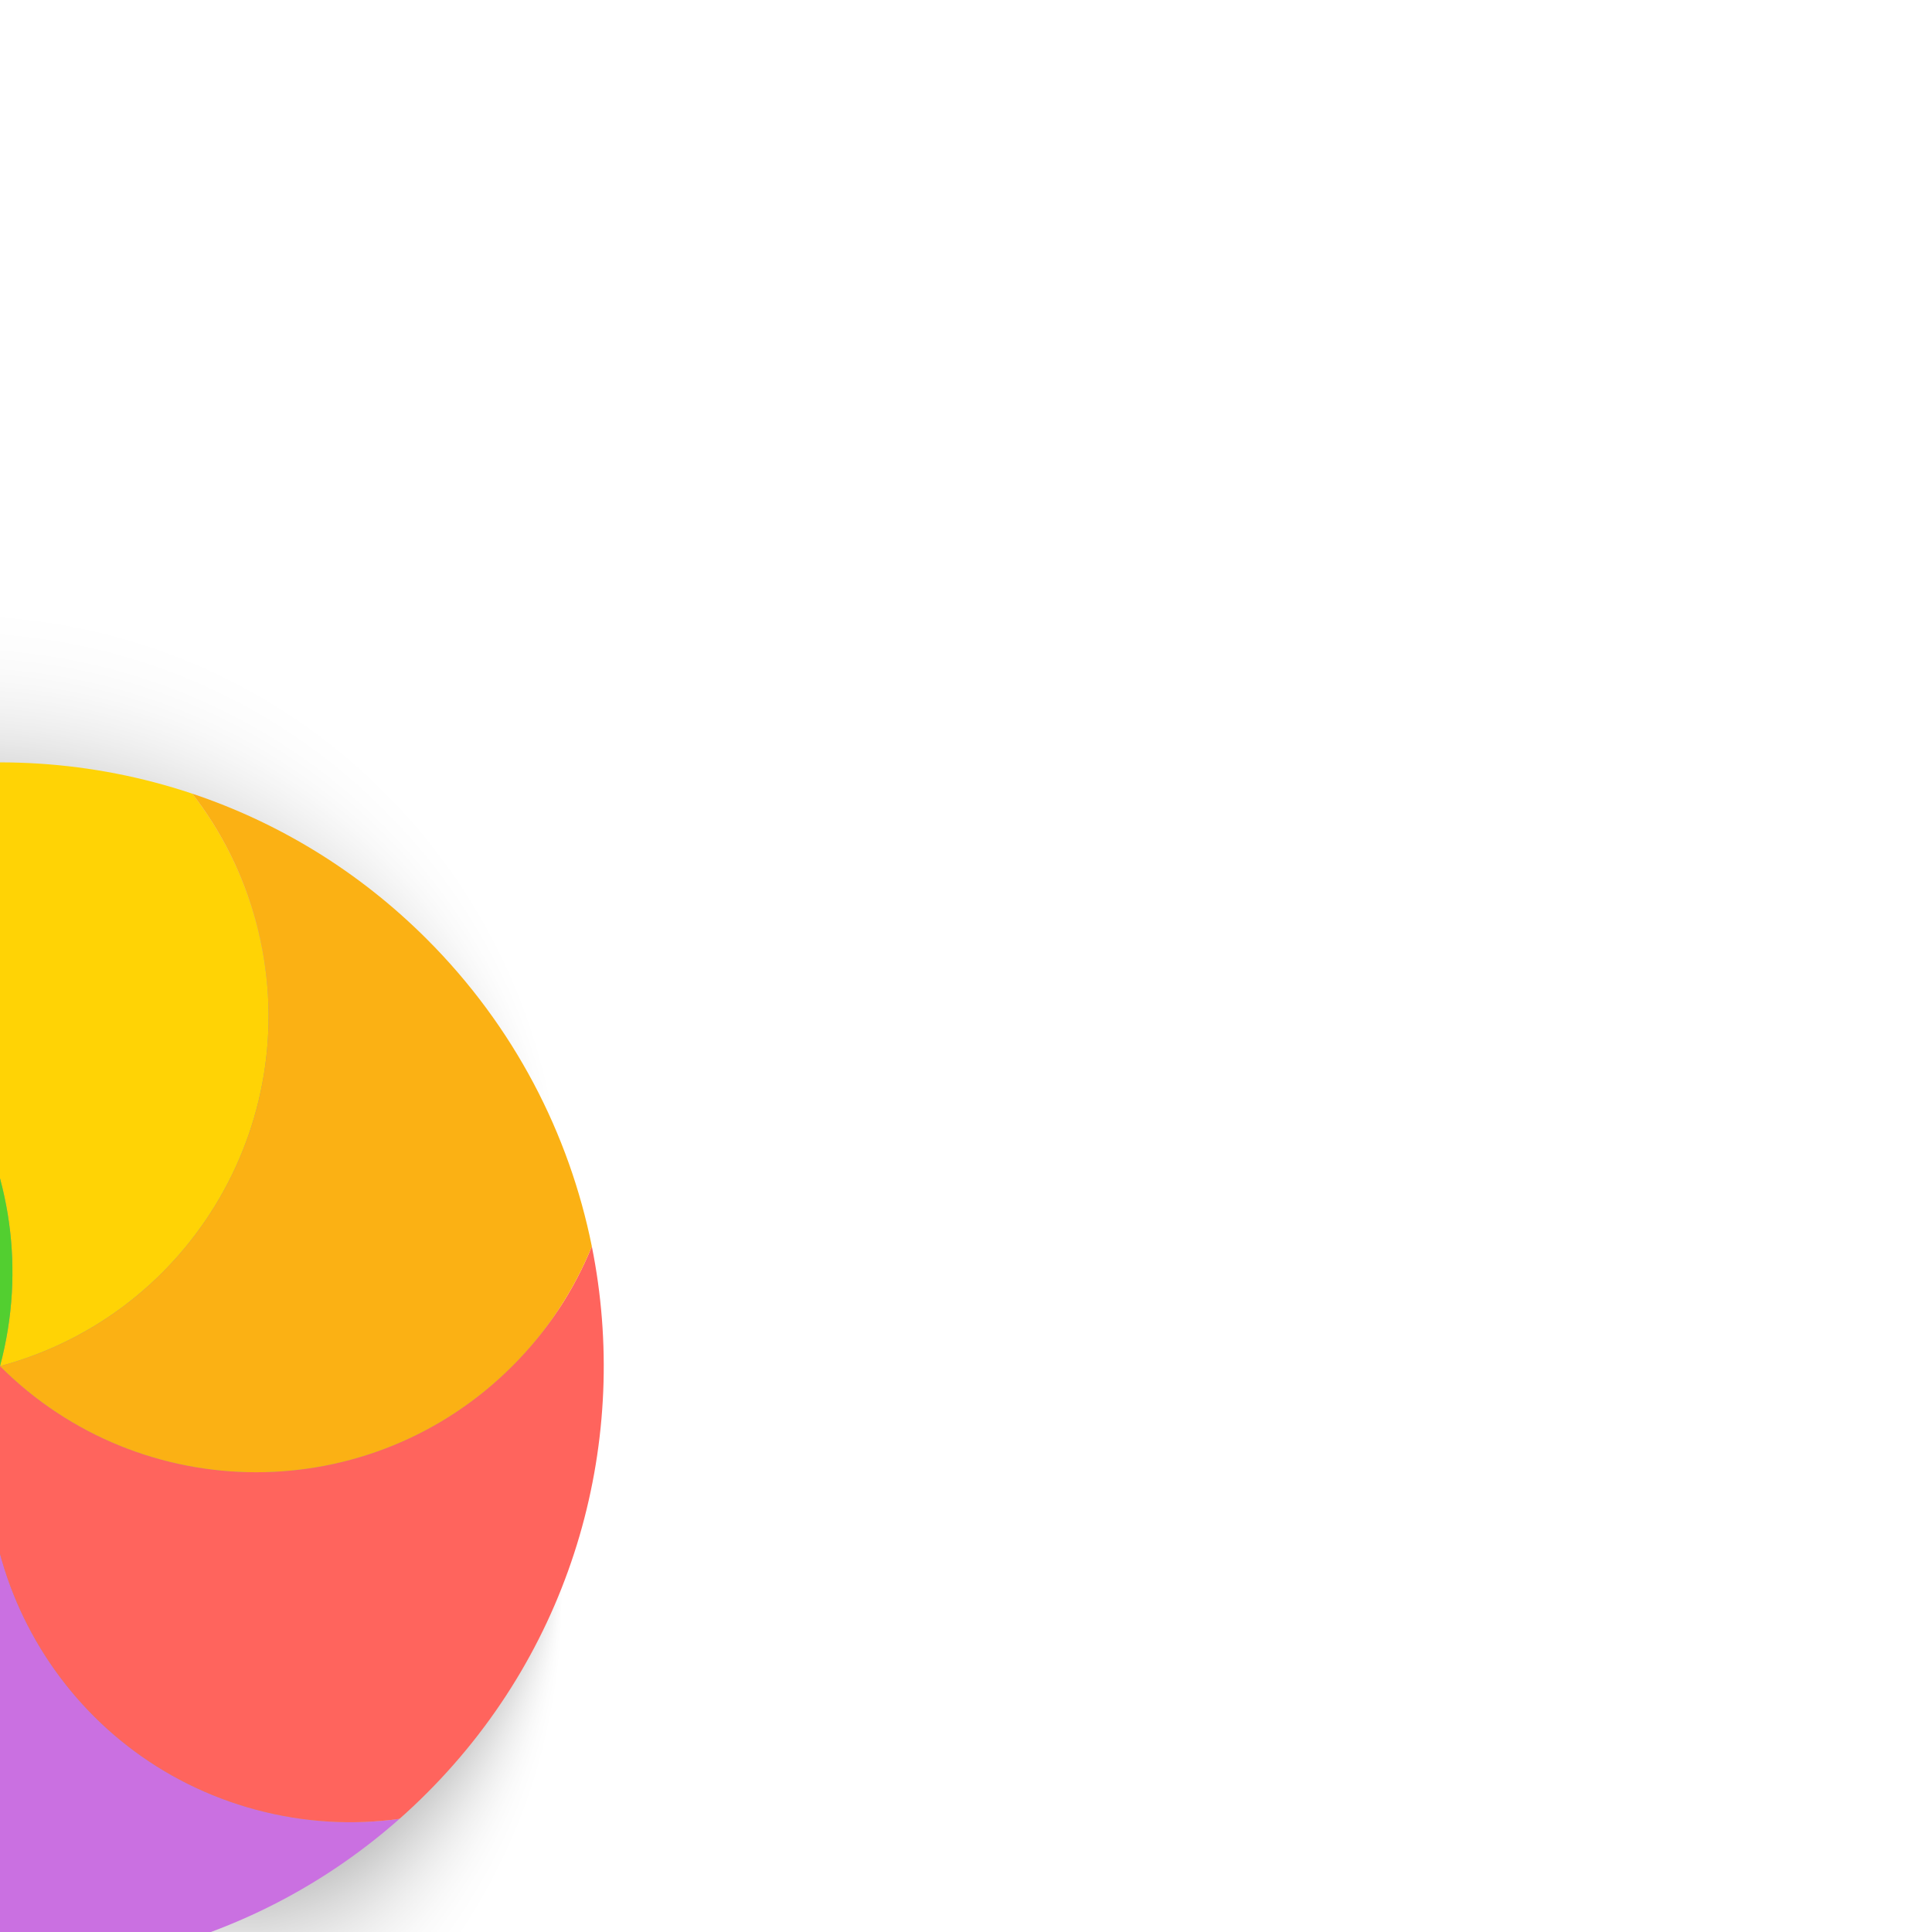
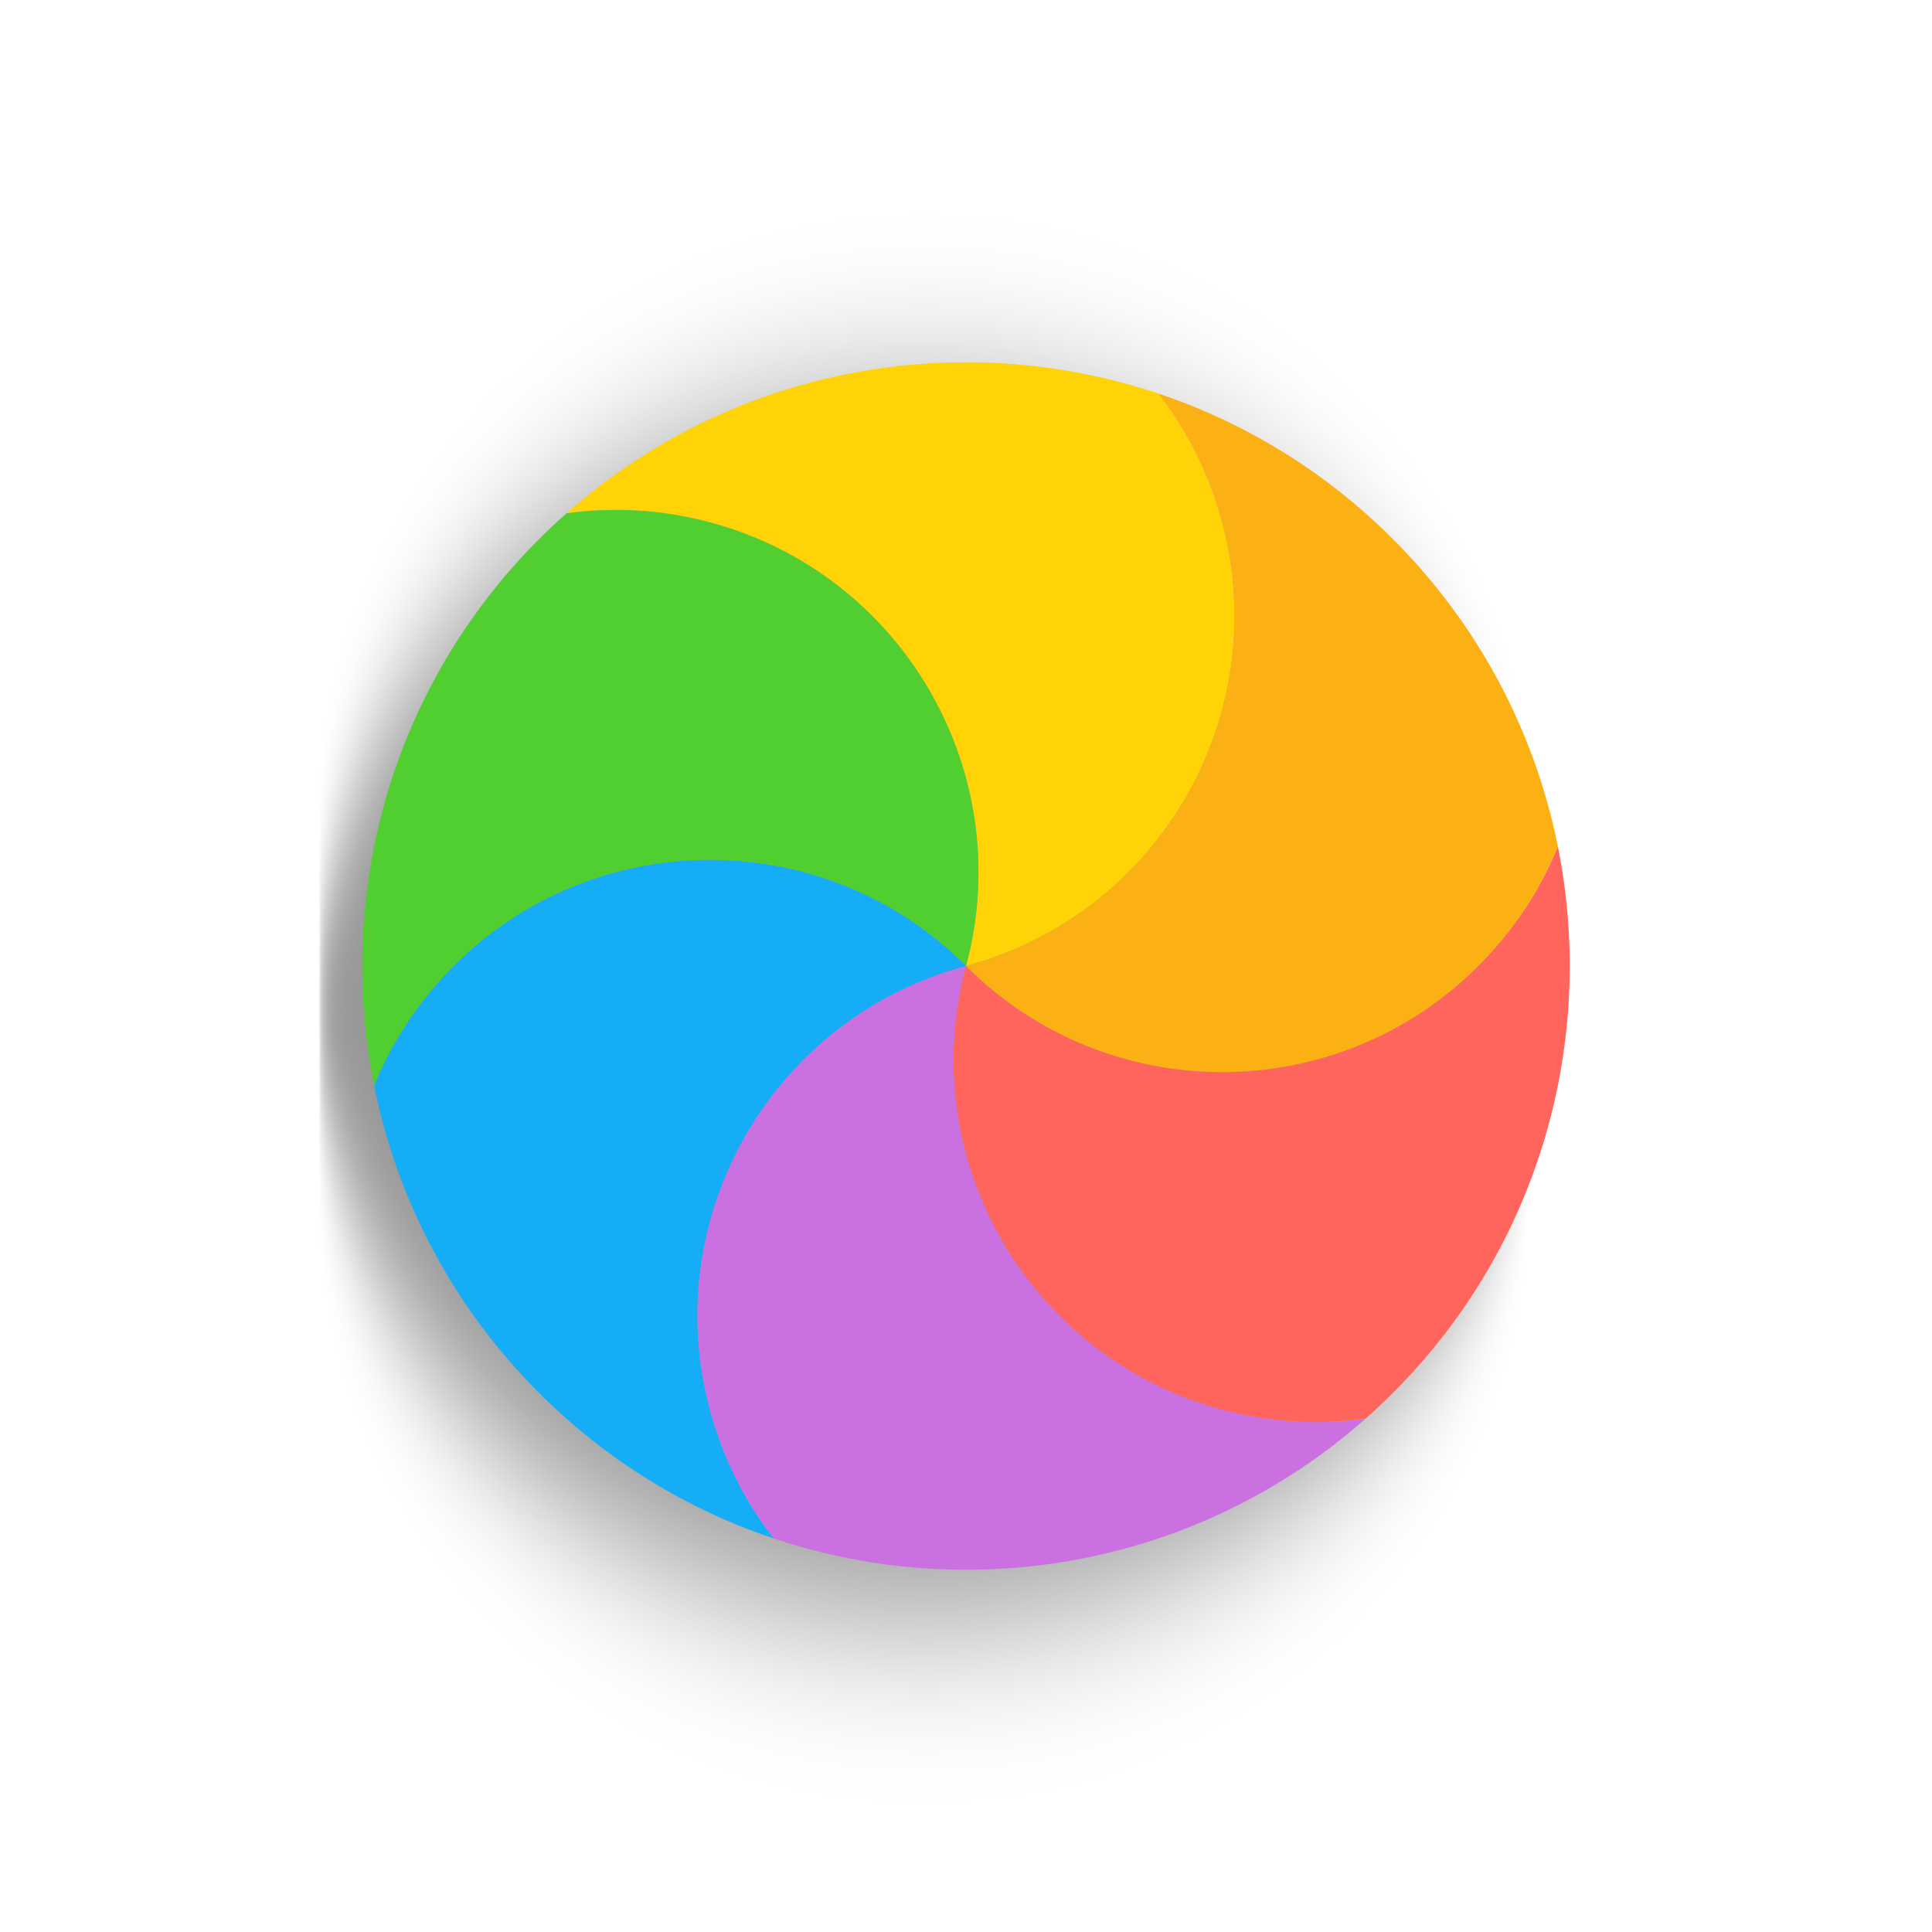
- <svg xmlns="http://www.w3.org/2000/svg" style="transform: rotate(45deg)" width="32" height="32" viewBox="0 0 32 32" fill="none">
-   <g filter="url(#filter0_d_1_311)">
-     <path d="M11.546 7.044C12.319 7.14 13.086 7.39 13.804 7.804C16.674 9.461 17.657 13.13 16 16C14.343 13.13 10.674 12.147 7.804 13.804C7.087 14.217 6.489 14.757 6.019 15.377C6.244 11.721 8.434 8.595 11.546 7.044Z" fill="url(#paint0_linear_1_311)" />
-     <path d="M6.019 15.377C6.489 14.757 7.087 14.217 7.804 13.804C10.674 12.147 14.343 13.13 16 16C12.686 16 10 18.686 10 22C10 22.828 10.168 23.616 10.471 24.334C7.776 22.542 6 19.478 6 16C6 15.791 6.006 15.583 6.019 15.377Z" fill="url(#paint1_linear_1_311)" />
-     <path d="M10.471 24.334C10.168 23.616 10 22.828 10 22C10 18.686 12.686 16 16 16C14.343 18.87 15.326 22.539 18.196 24.196C18.914 24.61 19.681 24.86 20.454 24.956C19.113 25.624 17.601 26 16 26C13.956 26 12.055 25.387 10.471 24.334Z" fill="url(#paint2_linear_1_311)" />
-     <path d="M20.454 24.956C19.681 24.86 18.914 24.61 18.196 24.196C15.326 22.539 14.343 18.87 16 16C17.657 18.87 21.326 19.853 24.196 18.196C24.913 17.782 25.511 17.244 25.981 16.623C25.756 20.279 23.567 23.405 20.454 24.956Z" fill="url(#paint3_linear_1_311)" />
-     <path d="M25.981 16.623C25.511 17.244 24.913 17.782 24.196 18.196C21.326 19.853 17.657 18.87 16 16C19.314 16 22 13.314 22 10C22 9.172 21.832 8.384 21.529 7.666C24.224 9.458 26 12.521 26 16C26 16.209 25.994 16.417 25.981 16.623Z" fill="url(#paint4_linear_1_311)" />
-     <path d="M21.529 7.666C21.832 8.384 22 9.172 22 10C22 13.314 19.314 16 16 16C17.657 13.13 16.674 9.461 13.804 7.804C13.086 7.39 12.319 7.14 11.546 7.044C12.887 6.376 14.399 6 16 6C18.044 6 19.945 6.613 21.529 7.666Z" fill="url(#paint5_linear_1_311)" />
+ <svg xmlns="http://www.w3.org/2000/svg" width="32" height="32" viewBox="0 0 32 32" fill="none">
+   <g transform="rotate(45.0, 16, 16)">
+     <g filter="url(#filter0_d_1_311)">
+       <path d="M11.546 7.044C12.319 7.14 13.086 7.39 13.804 7.804C16.674 9.461 17.657 13.13 16 16C14.343 13.13 10.674 12.147 7.804 13.804C7.087 14.217 6.489 14.757 6.019 15.377C6.244 11.721 8.434 8.595 11.546 7.044Z" fill="url(#paint0_linear_1_311)" />
+       <path d="M6.019 15.377C6.489 14.757 7.087 14.217 7.804 13.804C10.674 12.147 14.343 13.13 16 16C12.686 16 10 18.686 10 22C10 22.828 10.168 23.616 10.471 24.334C7.776 22.542 6 19.478 6 16C6 15.791 6.006 15.583 6.019 15.377Z" fill="url(#paint1_linear_1_311)" />
+       <path d="M10.471 24.334C10.168 23.616 10 22.828 10 22C10 18.686 12.686 16 16 16C14.343 18.87 15.326 22.539 18.196 24.196C18.914 24.61 19.681 24.86 20.454 24.956C19.113 25.624 17.601 26 16 26C13.956 26 12.055 25.387 10.471 24.334Z" fill="url(#paint2_linear_1_311)" />
+       <path d="M20.454 24.956C19.681 24.86 18.914 24.61 18.196 24.196C15.326 22.539 14.343 18.87 16 16C17.657 18.87 21.326 19.853 24.196 18.196C24.913 17.782 25.511 17.244 25.981 16.623C25.756 20.279 23.567 23.405 20.454 24.956Z" fill="url(#paint3_linear_1_311)" />
+       <path d="M25.981 16.623C25.511 17.244 24.913 17.782 24.196 18.196C21.326 19.853 17.657 18.87 16 16C19.314 16 22 13.314 22 10C22 9.172 21.832 8.384 21.529 7.666C24.224 9.458 26 12.521 26 16C26 16.209 25.994 16.417 25.981 16.623Z" fill="url(#paint4_linear_1_311)" />
+       <path d="M21.529 7.666C21.832 8.384 22 9.172 22 10C22 13.314 19.314 16 16 16C17.657 13.13 16.674 9.461 13.804 7.804C13.086 7.39 12.319 7.14 11.546 7.044C12.887 6.376 14.399 6 16 6C18.044 6 19.945 6.613 21.529 7.666Z" fill="url(#paint5_linear_1_311)" />
+     </g>
+     <defs>
+       <filter id="filter0_d_1_311" x="4" y="5" width="24" height="24" filterUnits="userSpaceOnUse" color-interpolation-filters="sRGB">
+         <feFlood flood-opacity="0" result="BackgroundImageFix" />
+         <feColorMatrix in="SourceAlpha" type="matrix" values="0 0 0 0 0 0 0 0 0 0 0 0 0 0 0 0 0 0 127 0" result="hardAlpha" />
+         <feOffset dy="1" />
+         <feGaussianBlur stdDeviation="1" />
+         <feColorMatrix type="matrix" values="0 0 0 0 0 0 0 0 0 0 0 0 0 0 0 0 0 0 0.405 0" />
+         <feBlend mode="normal" in2="BackgroundImageFix" result="effect1_dropShadow_1_311" />
+         <feBlend mode="normal" in="SourceGraphic" in2="effect1_dropShadow_1_311" result="shape" />
+       </filter>
+       <linearGradient id="paint0_linear_1_311" x1="545.308" y1="7.044" x2="545.308" y2="902.599" gradientUnits="userSpaceOnUse">
+         <stop stop-color="#FFD305" style="stop-color:#FFD305;stop-color:color(display-p3 1 0.828 0.02);stop-opacity:1;" />
+         <stop offset="1" stop-color="#FDCF01" style="stop-color:#FDCF01;stop-color:color(display-p3 0.992 0.812 0.004);stop-opacity:1;" />
+       </linearGradient>
+       <linearGradient id="paint1_linear_1_311" x1="506" y1="12.999" x2="506" y2="1146.46" gradientUnits="userSpaceOnUse">
+         <stop stop-color="#52CF30" style="stop-color:#52CF30;stop-color:color(display-p3 0.322 0.812 0.188);stop-opacity:1;" />
+         <stop offset="1" stop-color="#3BBD1C" style="stop-color:#3BBD1C;stop-color:color(display-p3 0.231 0.741 0.11);stop-opacity:1;" />
+       </linearGradient>
+       <linearGradient id="paint2_linear_1_311" x1="532.723" y1="16" x2="532.723" y2="1016" gradientUnits="userSpaceOnUse">
+         <stop stop-color="#14ADF6" style="stop-color:#14ADF6;stop-color:color(display-p3 0.078 0.678 0.965);stop-opacity:1;" />
+         <stop offset="1" stop-color="#1191F4" style="stop-color:#1191F4;stop-color:color(display-p3 0.067 0.569 0.957);stop-opacity:1;" />
+       </linearGradient>
+       <linearGradient id="paint3_linear_1_311" x1="554.484" y1="16" x2="554.484" y2="911.555" gradientUnits="userSpaceOnUse">
+         <stop stop-color="#CA70E1" style="stop-color:#CA70E1;stop-color:color(display-p3 0.792 0.439 0.882);stop-opacity:1;" />
+         <stop offset="1" stop-color="#B452CB" style="stop-color:#B452CB;stop-color:color(display-p3 0.706 0.322 0.796);stop-opacity:1;" />
+       </linearGradient>
+       <linearGradient id="paint4_linear_1_311" x1="516" y1="7.666" x2="516" y2="1141.12" gradientUnits="userSpaceOnUse">
+         <stop stop-color="#FF645D" style="stop-color:#FF645D;stop-color:color(display-p3 1 0.392 0.365);stop-opacity:1;" />
+         <stop offset="1" stop-color="#FF4332" style="stop-color:#FF4332;stop-color:color(display-p3 1 0.263 0.196);stop-opacity:1;" />
+       </linearGradient>
+       <linearGradient id="paint5_linear_1_311" x1="534.269" y1="6" x2="534.269" y2="1006" gradientUnits="userSpaceOnUse">
+         <stop stop-color="#FBB114" style="stop-color:#FBB114;stop-color:color(display-p3 0.984 0.694 0.078);stop-opacity:1;" />
+         <stop offset="1" stop-color="#FF9508" style="stop-color:#FF9508;stop-color:color(display-p3 1 0.584 0.031);stop-opacity:1;" />
+       </linearGradient>
+     </defs>
  </g>
-   <defs>
-     <filter id="filter0_d_1_311" x="4" y="5" width="24" height="24" filterUnits="userSpaceOnUse" color-interpolation-filters="sRGB">
-       <feFlood flood-opacity="0" result="BackgroundImageFix" />
-       <feColorMatrix in="SourceAlpha" type="matrix" values="0 0 0 0 0 0 0 0 0 0 0 0 0 0 0 0 0 0 127 0" result="hardAlpha" />
-       <feOffset dy="1" />
-       <feGaussianBlur stdDeviation="1" />
-       <feColorMatrix type="matrix" values="0 0 0 0 0 0 0 0 0 0 0 0 0 0 0 0 0 0 0.405 0" />
-       <feBlend mode="normal" in2="BackgroundImageFix" result="effect1_dropShadow_1_311" />
-       <feBlend mode="normal" in="SourceGraphic" in2="effect1_dropShadow_1_311" result="shape" />
-     </filter>
-     <linearGradient id="paint0_linear_1_311" x1="545.308" y1="7.044" x2="545.308" y2="902.599" gradientUnits="userSpaceOnUse">
-       <stop stop-color="#FFD305" style="stop-color:#FFD305;stop-color:color(display-p3 1 0.828 0.02);stop-opacity:1;" />
-       <stop offset="1" stop-color="#FDCF01" style="stop-color:#FDCF01;stop-color:color(display-p3 0.992 0.812 0.004);stop-opacity:1;" />
-     </linearGradient>
-     <linearGradient id="paint1_linear_1_311" x1="506" y1="12.999" x2="506" y2="1146.46" gradientUnits="userSpaceOnUse">
-       <stop stop-color="#52CF30" style="stop-color:#52CF30;stop-color:color(display-p3 0.322 0.812 0.188);stop-opacity:1;" />
-       <stop offset="1" stop-color="#3BBD1C" style="stop-color:#3BBD1C;stop-color:color(display-p3 0.231 0.741 0.11);stop-opacity:1;" />
-     </linearGradient>
-     <linearGradient id="paint2_linear_1_311" x1="532.723" y1="16" x2="532.723" y2="1016" gradientUnits="userSpaceOnUse">
-       <stop stop-color="#14ADF6" style="stop-color:#14ADF6;stop-color:color(display-p3 0.078 0.678 0.965);stop-opacity:1;" />
-       <stop offset="1" stop-color="#1191F4" style="stop-color:#1191F4;stop-color:color(display-p3 0.067 0.569 0.957);stop-opacity:1;" />
-     </linearGradient>
-     <linearGradient id="paint3_linear_1_311" x1="554.484" y1="16" x2="554.484" y2="911.555" gradientUnits="userSpaceOnUse">
-       <stop stop-color="#CA70E1" style="stop-color:#CA70E1;stop-color:color(display-p3 0.792 0.439 0.882);stop-opacity:1;" />
-       <stop offset="1" stop-color="#B452CB" style="stop-color:#B452CB;stop-color:color(display-p3 0.706 0.322 0.796);stop-opacity:1;" />
-     </linearGradient>
-     <linearGradient id="paint4_linear_1_311" x1="516" y1="7.666" x2="516" y2="1141.12" gradientUnits="userSpaceOnUse">
-       <stop stop-color="#FF645D" style="stop-color:#FF645D;stop-color:color(display-p3 1 0.392 0.365);stop-opacity:1;" />
-       <stop offset="1" stop-color="#FF4332" style="stop-color:#FF4332;stop-color:color(display-p3 1 0.263 0.196);stop-opacity:1;" />
-     </linearGradient>
-     <linearGradient id="paint5_linear_1_311" x1="534.269" y1="6" x2="534.269" y2="1006" gradientUnits="userSpaceOnUse">
-       <stop stop-color="#FBB114" style="stop-color:#FBB114;stop-color:color(display-p3 0.984 0.694 0.078);stop-opacity:1;" />
-       <stop offset="1" stop-color="#FF9508" style="stop-color:#FF9508;stop-color:color(display-p3 1 0.584 0.031);stop-opacity:1;" />
-     </linearGradient>
-   </defs>
</svg>
